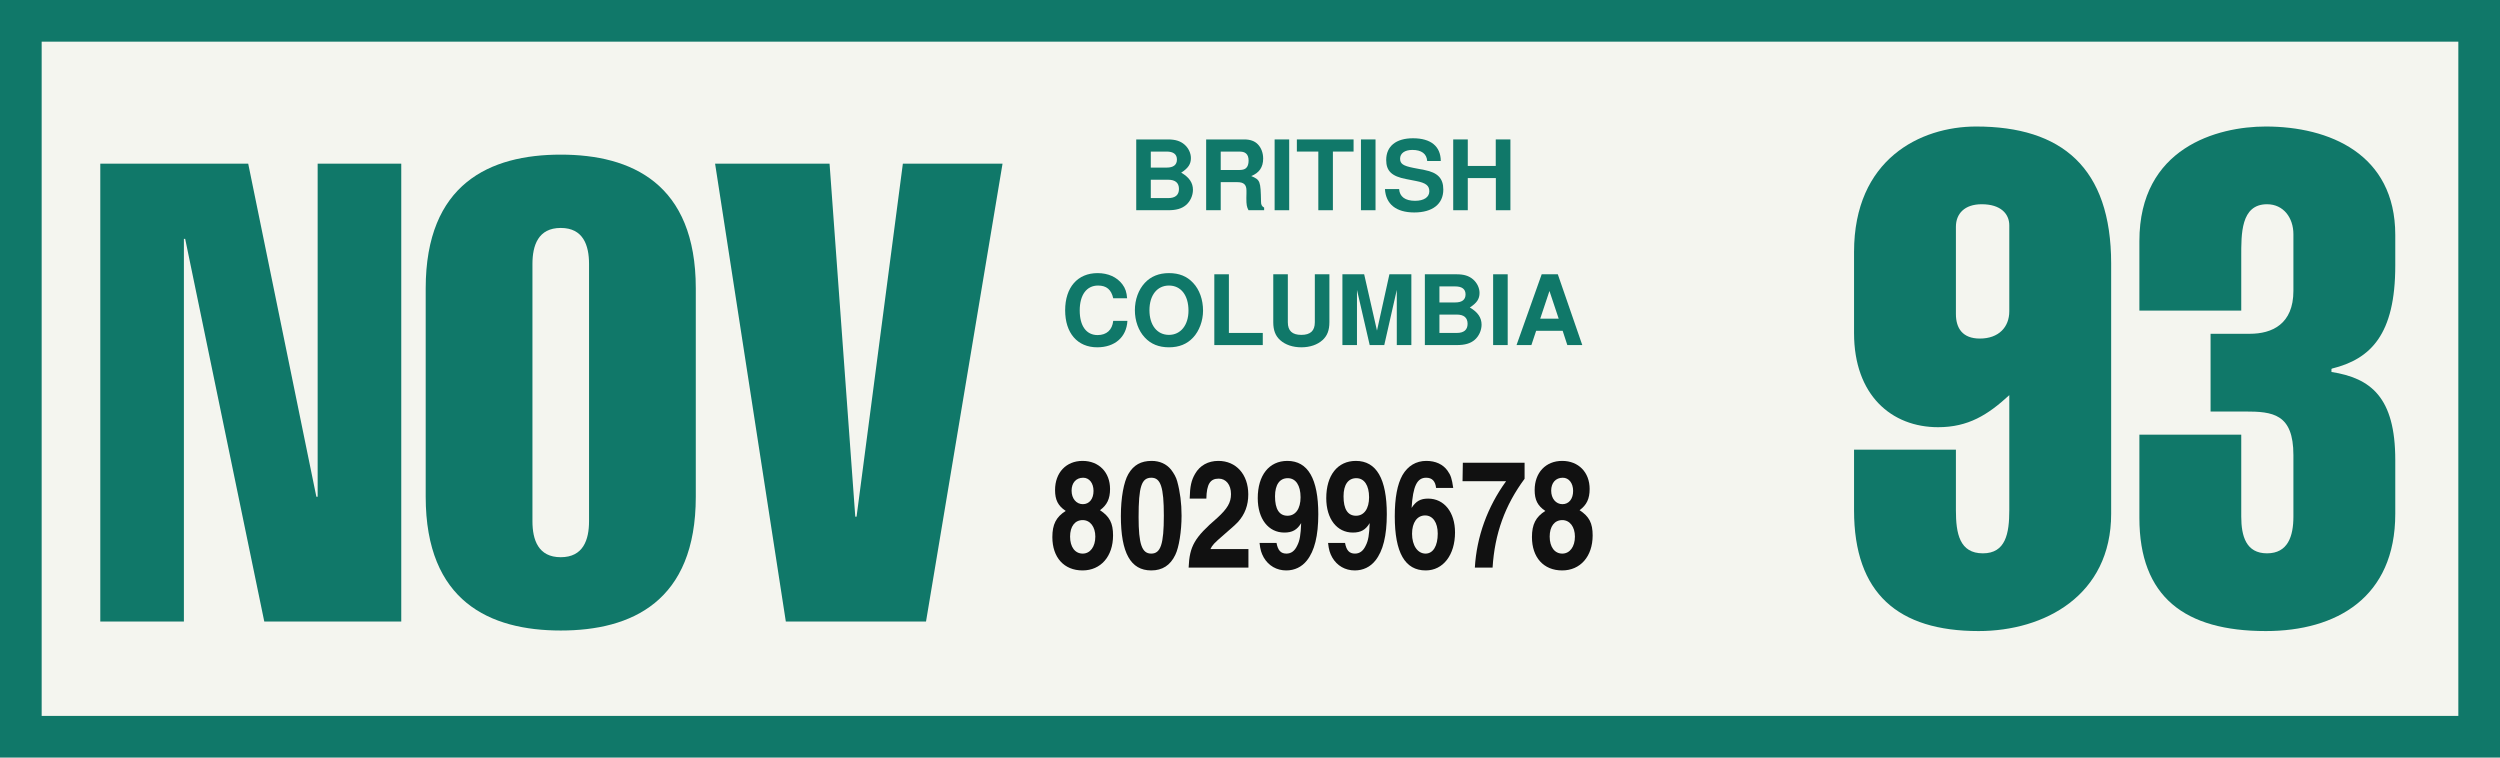
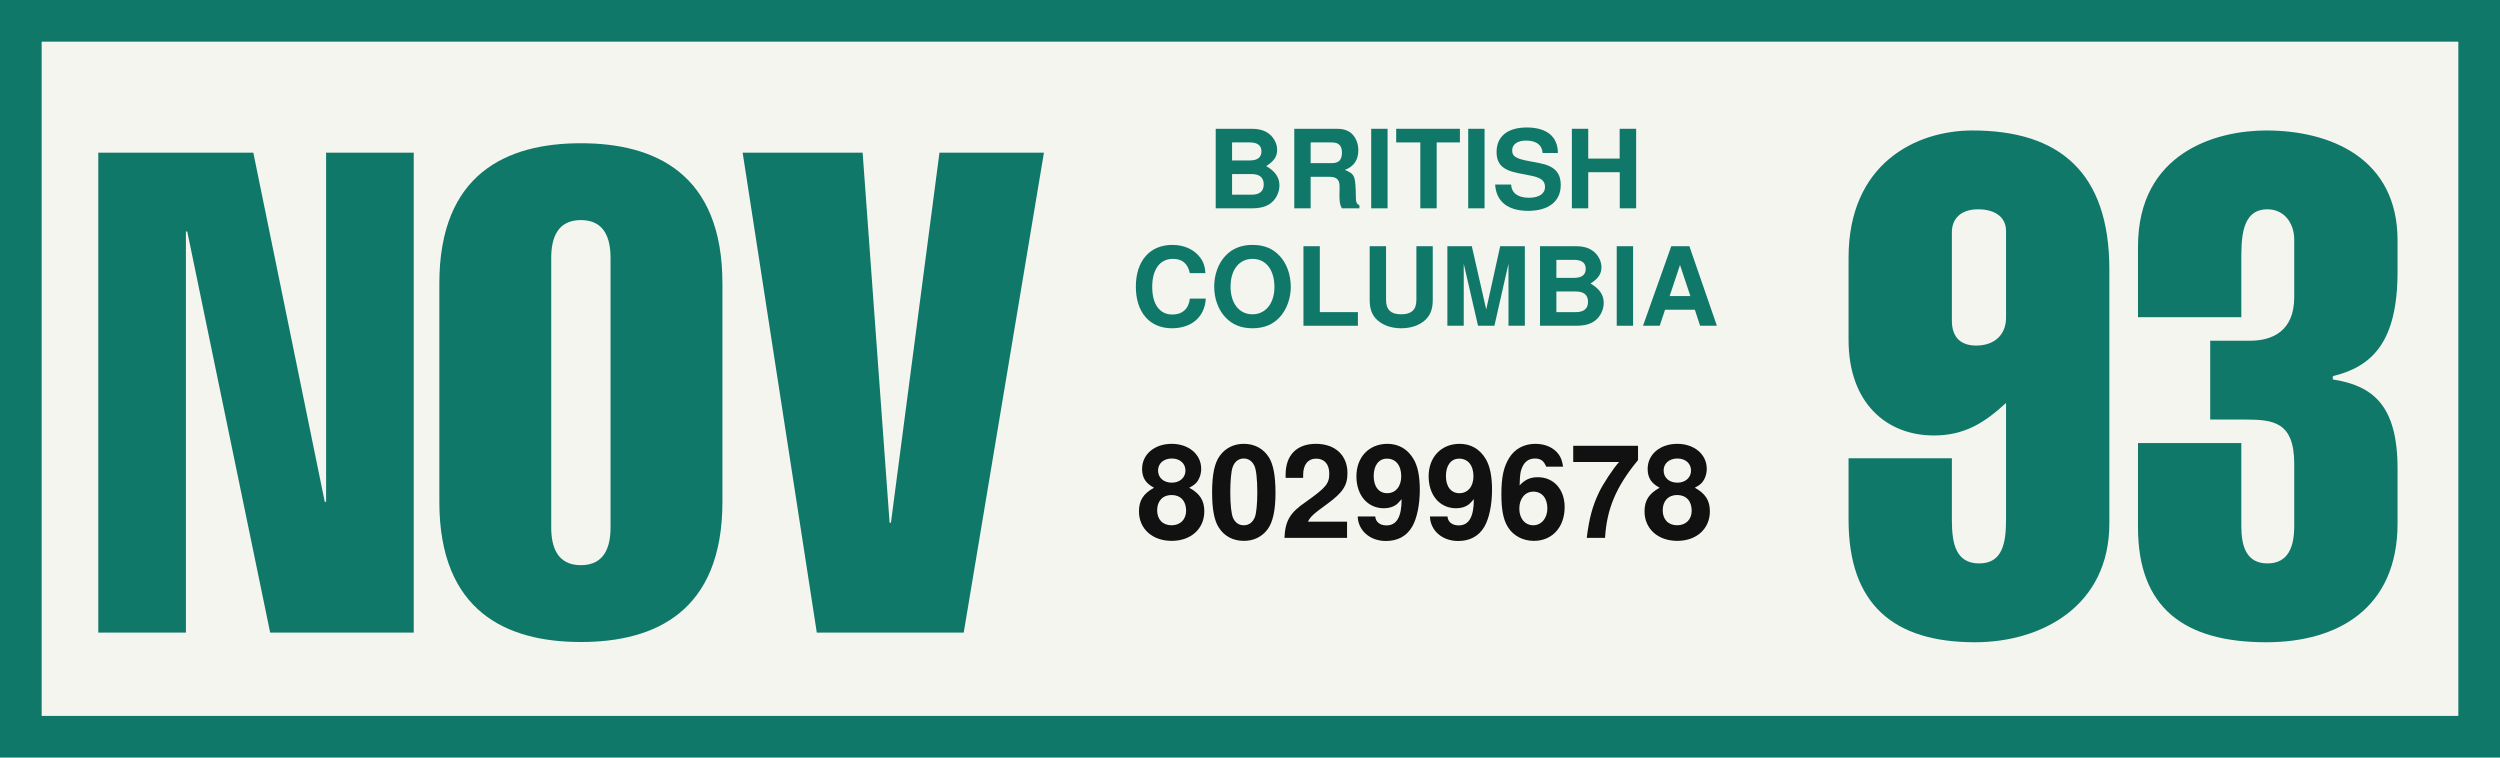
<svg xmlns="http://www.w3.org/2000/svg" viewBox="0 0 330 100" width="330" height="100">
-   <g data-role="renewal-decal" data-accuracy="photograph-reviewed reconstruction; font and colour approximate" data-printing-system="bordered" data-placement="rear">
+   <g data-role="renewal-decal" data-accuracy="photograph-reviewed reconstruction; font and colour approximate" data-printing-system="bordered" data-typography-review="1993" data-font-evidence="visual candidates; historical font identity unconfirmed" data-placement="rear">
    <rect x="0" y="0" width="330" height="100" rx="0" fill="#f4f5ef" />
    <rect x="2.75" y="2.75" width="324.5" height="94.5" fill="none" stroke="#107869" stroke-width="5.5" />
    <g data-role="decal-month" data-die="bc-decal-print-heavy-month-wide" data-fit="reduced" role="img" aria-label="NOV">
-       <g transform="translate(11.88 21.6) scale(0.6044)" fill="none" stroke="#107869" stroke-width="0" stroke-linecap="square" stroke-linejoin="round">
+       <g transform="translate(11.55 20.153) scale(0.63347)" fill="none" stroke="#107869" stroke-width="0" stroke-linecap="square" stroke-linejoin="round">
        <g transform="translate(0 0)" data-character="N" fill="#107869" stroke="none" fill-rule="evenodd">
          <path d="M2.247 100.0H20.506V16.433H20.787L38.062 100.0H67.978V0.0H49.719V72.753H49.438L34.551 0.0H2.247Z" />
        </g>
        <g transform="translate(70.225 0)" data-character="O" fill="#107869" stroke="none" fill-rule="evenodd">
          <path d="M26.404 21.91C26.404 17.837 27.669 14.045 32.584 14.045C37.5 14.045 38.764 17.837 38.764 21.91V78.09C38.764 82.163 37.5 85.955 32.584 85.955C27.669 85.955 26.404 82.163 26.404 78.09ZM62.079 27.247C62.079 4.354 48.034 -1.966 32.584 -1.966C17.135 -1.966 3.09 4.354 3.09 27.247V72.753C3.09 95.646 17.135 101.966 32.584 101.966C48.034 101.966 62.079 95.646 62.079 72.753Z" />
        </g>
        <g transform="translate(135.394 0)" data-character="V" fill="#107869" stroke="none" fill-rule="evenodd">
          <path d="M16.573 100.0H47.191L63.904 0.0H42.135L32.022 77.107H31.742L26.124 0.0H1.124Z" />
        </g>
      </g>
    </g>
    <g data-role="decal-year" data-die="bc-decal-print-heavy-year-wide" data-fit="natural" role="img" aria-label="93">
-       <g transform="translate(242.952 17.96) scale(0.6408)" fill="none" stroke="#107869" stroke-width="0" stroke-linecap="square" stroke-linejoin="round">
+       <g transform="translate(242.202 18.5) scale(0.65)" fill="none" stroke="#107869" stroke-width="0" stroke-linecap="square" stroke-linejoin="round">
        <g transform="translate(0 0)" data-character="9" fill="#107869" stroke="none" fill-rule="evenodd">
          <path d="M2.781 64.607V77.107C2.781 94.242 11.882 101.966 28.441 101.966C41.966 101.966 55.744 94.663 55.744 77.809V26.264C55.744 6.461 45.506 -1.966 27.935 -1.966C16.433 -1.966 2.781 4.775 2.781 23.876V40.59C2.781 53.371 10.492 59.972 20.098 59.972C26.292 59.972 30.337 57.444 34.761 53.371V77.107C34.761 81.882 34.003 85.955 29.326 85.955C24.522 85.955 23.764 81.882 23.764 77.107V64.607ZM28.694 41.713C25.154 41.713 23.764 39.607 23.764 36.657V18.68C23.764 16.011 25.534 14.045 29.073 14.045C32.992 14.045 34.761 16.011 34.761 18.399V36.096C34.761 39.326 32.612 41.713 28.694 41.713Z" />
        </g>
        <g transform="translate(58.652 0)" data-character="3" fill="#107869" stroke="none" fill-rule="evenodd">
          <path d="M2.907 61.517V78.652C2.907 94.944 12.261 101.966 28.947 101.966C43.483 101.966 55.618 95.084 55.618 77.809V66.713C55.618 53.792 50.562 49.86 42.472 48.596V47.753C42.472 48.034 42.472 48.034 42.598 47.893C50.562 45.927 55.618 40.871 55.618 26.685V20.365C55.618 3.652 41.966 -1.966 28.947 -1.966C18.961 -1.966 2.907 2.388 2.907 21.629V35.955H23.89V24.86C23.89 20.225 23.764 14.045 29.199 14.045C32.612 14.045 34.635 16.854 34.635 20.225V31.882C34.635 38.764 30.211 40.73 25.66 40.73H17.57V56.742H24.649C30.337 56.742 34.635 57.163 34.635 65.73V78.371C34.635 82.444 33.497 85.955 29.199 85.955C24.902 85.955 23.89 82.444 23.89 78.371V61.517Z" />
        </g>
      </g>
    </g>
    <g data-role="decal-legend" data-die="bc-decal-print-normal" data-fit="natural" role="img" aria-label="BRITISH">
-       <g transform="translate(148.932 18.405) scale(0.09345)" fill="none" stroke="#107869" stroke-width="0" stroke-linecap="square" stroke-linejoin="round">
+       <g transform="translate(159.293 17) scale(0.105)" fill="none" stroke="#107869" stroke-width="0" stroke-linecap="square" stroke-linejoin="round">
        <g transform="translate(0 0)" data-character="B" fill="#107869" stroke="none" fill-rule="evenodd">
          <path d="M11.248 100.0H56.241C67.764 100.0 75.446 97.805 81.481 92.73C87.517 87.654 91.358 79.287 91.358 71.193C91.358 61.317 86.145 53.498 74.76 46.914C84.636 40.604 88.477 34.842 88.477 26.337C88.477 19.342 85.048 12.209 79.424 7.27C73.525 2.195 66.529 0.0 55.83 0.0H11.248ZM31.824 17.147H54.184C63.786 17.147 68.724 20.988 68.724 28.395C68.724 35.94 63.786 39.781 54.184 39.781H31.824ZM31.824 56.927H56.379C66.392 56.927 71.605 61.317 71.605 69.959C71.605 78.464 66.392 82.853 56.379 82.853H31.824Z" />
        </g>
        <g transform="translate(99.04 0)" data-character="R" fill="#107869" stroke="none" fill-rule="evenodd">
          <path d="M31.55 60.357H55.144C64.06 60.357 67.901 63.923 67.901 72.154V76.269C67.764 78.875 67.764 81.344 67.764 82.853C67.764 92.318 68.313 95.199 70.782 100.0H92.867V96.296C89.712 94.513 88.477 92.455 88.477 88.066C87.929 58.573 87.38 57.202 74.623 51.715C85.871 47.325 91.495 39.232 91.495 27.023C91.495 19.067 88.752 11.797 83.951 6.859C79.424 2.195 73.114 0.0 64.609 0.0H10.974V100.0H31.55ZM31.55 43.21V17.147H56.379C62.277 17.147 64.609 17.695 67.215 19.753C69.684 21.811 70.919 25.24 70.919 29.904C70.919 34.705 69.684 38.546 67.215 40.604C64.883 42.524 62.277 43.21 56.379 43.21Z" />
        </g>
        <g transform="translate(198.08 0)" data-character="I" fill="#107869" stroke="none" fill-rule="evenodd">
          <path d="M29.218 0.0H8.642V100.0H29.218Z" />
        </g>
        <g transform="translate(236.214 0)" data-character="T" fill="#107869" stroke="none" fill-rule="evenodd">
          <path d="M52.812 17.147H82.03V0.0H1.92V17.147H32.236V100.0H52.812Z" />
        </g>
        <g transform="translate(320.027 0)" data-character="I" fill="#107869" stroke="none" fill-rule="evenodd">
          <path d="M29.218 0.0H8.642V100.0H29.218Z" />
        </g>
        <g transform="translate(358.161 0)" data-character="S" fill="#107869" stroke="none" fill-rule="evenodd">
          <path d="M83.265 30.453C83.128 9.739 69.273 -1.646 44.033 -1.646C20.027 -1.646 6.173 9.602 6.173 29.081C6.173 44.582 13.992 52.126 34.294 55.967L48.285 58.711C62.003 61.317 67.078 65.158 67.078 73.251C67.078 81.619 59.396 86.694 46.914 86.694C32.922 86.694 25.103 80.796 24.417 70.096H4.39C5.624 91.495 20.302 103.155 45.816 103.155C71.605 103.155 86.831 91.221 86.831 70.782C86.831 55.007 78.875 46.776 60.357 43.21L44.719 40.192C30.041 37.311 25.789 34.431 25.789 27.16C25.789 19.616 32.373 14.815 43.073 14.815C56.104 14.815 63.374 20.302 64.06 30.453Z" />
        </g>
        <g transform="translate(449.656 0)" data-character="H" fill="#107869" stroke="none" fill-rule="evenodd">
          <path d="M69.547 54.595V100.0H90.123V0.0H69.41V37.449H29.904V0.0H9.328V100.0H29.904V54.595Z" />
        </g>
      </g>
    </g>
    <g data-role="decal-legend" data-die="bc-decal-print-normal" data-fit="natural" role="img" aria-label="COLUMBIA">
-       <g transform="translate(140.036 36.205) scale(0.09345)" fill="none" stroke="#107869" stroke-width="0" stroke-linecap="square" stroke-linejoin="round">
+       <g transform="translate(149.298 32.5) scale(0.105)" fill="none" stroke="#107869" stroke-width="0" stroke-linecap="square" stroke-linejoin="round">
        <g transform="translate(0 0)" data-character="C" fill="#107869" stroke="none" fill-rule="evenodd">
          <path d="M93.553 33.882C92.867 25.24 91.084 19.753 86.831 14.129C79.15 3.978 66.804 -1.646 51.852 -1.646C23.594 -1.646 6.036 18.519 6.036 50.892C6.036 83.128 23.457 103.155 51.303 103.155C76.269 103.155 92.73 88.752 93.964 65.844H73.937C72.565 78.601 64.609 85.871 51.852 85.871C35.94 85.871 26.612 72.977 26.612 51.166C26.612 29.081 36.351 15.912 52.538 15.912C64.472 15.912 71.193 21.674 73.937 33.882Z" />
        </g>
        <g transform="translate(99.04 0)" data-character="O" fill="#107869" stroke="none" fill-rule="evenodd">
          <path d="M53.498 -1.646C39.506 -1.646 27.984 3.018 19.479 12.209C10.562 21.811 5.487 35.802 5.487 50.754C5.487 65.706 10.562 79.835 19.479 89.3C28.121 98.628 39.369 103.155 53.635 103.155C67.901 103.155 79.15 98.628 87.791 89.3C96.433 80.11 101.783 65.569 101.783 51.44C101.783 35.802 96.708 21.674 87.791 12.209C79.012 2.743 68.038 -1.646 53.498 -1.646ZM53.635 15.912C70.508 15.912 81.207 29.63 81.207 51.303C81.207 71.879 70.096 85.597 53.635 85.597C36.9 85.597 26.063 71.879 26.063 50.754C26.063 29.63 36.9 15.912 53.635 15.912Z" />
        </g>
        <g transform="translate(205.762 0)" data-character="L" fill="#107869" stroke="none" fill-rule="evenodd">
          <path d="M31.55 0.0H10.974V100.0H79.424V82.853H31.55Z" />
        </g>
        <g transform="translate(289.575 0)" data-character="U" fill="#107869" stroke="none" fill-rule="evenodd">
          <path d="M69.136 0.0V67.764C69.136 79.835 62.963 85.597 50.069 85.597C37.174 85.597 31.001 79.835 31.001 67.764V0.0H10.425V67.764C10.425 79.012 13.443 86.968 20.165 93.004C27.435 99.588 37.997 103.155 50.069 103.155C62.14 103.155 72.702 99.588 79.973 93.004C86.694 86.968 89.712 79.012 89.712 67.764V0.0Z" />
        </g>
        <g transform="translate(388.615 0)" data-character="M" fill="#107869" stroke="none" fill-rule="evenodd">
          <path d="M29.63 22.085 47.599 100.0H68.176L85.871 22.085V100.0H106.447V0.0H75.446L57.888 79.561L39.781 0.0H9.053V100.0H29.63Z" />
        </g>
        <g transform="translate(502.881 0)" data-character="B" fill="#107869" stroke="none" fill-rule="evenodd">
          <path d="M11.248 100.0H56.241C67.764 100.0 75.446 97.805 81.481 92.73C87.517 87.654 91.358 79.287 91.358 71.193C91.358 61.317 86.145 53.498 74.76 46.914C84.636 40.604 88.477 34.842 88.477 26.337C88.477 19.342 85.048 12.209 79.424 7.27C73.525 2.195 66.529 0.0 55.83 0.0H11.248ZM31.824 17.147H54.184C63.786 17.147 68.724 20.988 68.724 28.395C68.724 35.94 63.786 39.781 54.184 39.781H31.824ZM31.824 56.927H56.379C66.392 56.927 71.605 61.317 71.605 69.959C71.605 78.464 66.392 82.853 56.379 82.853H31.824Z" />
        </g>
        <g transform="translate(601.921 0)" data-character="I" fill="#107869" stroke="none" fill-rule="evenodd">
          <path d="M29.218 0.0H8.642V100.0H29.218Z" />
        </g>
        <g transform="translate(640.055 0)" data-character="A" fill="#107869" stroke="none" fill-rule="evenodd">
          <path d="M68.724 79.835 75.309 100.0H96.433L61.866 0.0H39.095L3.567 100.0H24.554L31.276 79.835ZM63.1 62.689H37.037L50.069 23.594Z" />
        </g>
      </g>
    </g>
-     <g data-role="decal-serial" data-die="bc-decal-print-control-bold" data-fit="natural" role="img" aria-label="80299678">
-       <g transform="translate(138.395 60.68) scale(0.1424)" fill="none" stroke="#111111" stroke-width="0" stroke-linecap="square" stroke-linejoin="round">
+     <g data-role="decal-serial" data-die="bc-decal-print-normal" data-fit="natural" role="img" aria-label="80299678">
+       <g transform="translate(149.966 58.5) scale(0.125)" fill="none" stroke="#111111" stroke-width="0" stroke-linecap="square" stroke-linejoin="round">
        <g transform="translate(0 0)" data-character="8" fill="#111111" stroke="none" fill-rule="evenodd">
-           <path d="M47.772 46.797C54.318 42.061 57.103 36.212 57.103 27.159C57.103 11.699 46.797 1.114 31.616 1.114C16.435 1.114 6.128 11.978 6.128 28.134C6.128 37.326 8.914 42.758 16.017 47.493C7.103 53.064 3.621 60.028 3.621 71.727C3.621 90.669 14.485 102.646 31.616 102.646C48.468 102.646 59.889 89.694 59.889 70.195C59.889 58.774 56.685 52.646 47.772 46.797ZM32.173 16.713C37.883 16.713 41.783 21.727 41.783 28.969C41.783 36.351 37.883 41.226 31.894 41.226C25.766 41.226 21.448 35.933 21.448 28.691C21.448 21.448 25.627 16.713 32.173 16.713ZM31.755 55.989C38.719 55.989 43.454 62.256 43.454 71.309C43.454 80.641 38.719 87.047 31.755 87.047C24.652 87.047 20.056 80.919 20.056 71.309C20.056 61.838 24.513 55.989 31.755 55.989Z" />
+           <path d="M56.104 47.051C59.396 45.267 60.905 44.307 62.414 42.936C66.392 39.232 68.724 33.333 68.724 27.023C68.724 11.797 55.556 0.686 37.586 0.686C19.479 0.686 6.31 11.797 6.31 27.16C6.31 36.488 10.151 42.387 18.93 47.051C7.682 53.224 3.018 60.494 3.018 72.016C3.018 90.398 17.147 103.155 37.586 103.155C57.888 103.155 72.016 90.398 72.016 72.016C72.016 60.494 67.353 53.224 56.104 47.051ZM37.723 16.187C46.228 16.187 52.126 21.399 52.126 28.944C52.126 36.351 46.091 41.701 37.723 41.701C29.081 41.701 23.182 36.488 23.182 28.807C23.182 21.399 29.081 16.187 37.723 16.187ZM37.449 54.733C46.914 54.733 52.812 61.043 52.812 71.193C52.812 80.521 46.776 86.694 37.449 86.694C28.121 86.694 22.222 80.521 22.222 70.919C22.222 61.043 28.121 54.733 37.449 54.733Z" />
        </g>
-         <g transform="translate(63.51 0)" data-character="0" fill="#111111" stroke="none" fill-rule="evenodd">
-           <path d="M32.173 1.114C22.284 1.114 15.46 4.875 10.585 13.231C6.267 20.613 3.621 35.376 3.621 52.228C3.621 86.351 12.674 102.646 31.755 102.646C42.061 102.646 49.443 97.911 54.039 88.301C57.521 81.337 59.889 66.156 59.889 51.811C59.889 40.251 58.496 29.666 55.85 20.056C54.875 16.295 52.786 12.674 50.139 9.192C45.822 3.9 39.554 1.114 32.173 1.114ZM31.894 16.713C40.529 16.713 43.454 25.487 43.454 51.811C43.454 78.273 40.529 87.047 31.755 87.047C23.12 87.047 20.056 78.273 20.056 53.203C20.056 25.07 22.702 16.713 31.894 16.713Z" />
+         <g transform="translate(76.269 0)" data-character="0" fill="#111111" stroke="none" fill-rule="evenodd">
+           <path d="M37.449 0.686C27.023 0.686 18.107 5.075 12.209 13.169C6.584 20.713 3.978 33.059 3.978 51.989C3.978 69.273 6.173 81.344 10.837 88.752C16.598 98.08 26.063 103.155 37.449 103.155C48.011 103.155 56.653 98.903 62.689 90.809C68.176 83.265 70.919 70.782 70.919 52.538C70.919 34.705 68.724 22.634 64.06 15.089C58.299 5.761 48.834 0.686 37.449 0.686ZM37.449 16.187C42.387 16.187 46.365 18.93 48.697 24.005C50.617 28.121 51.715 38.683 51.715 52.126C51.715 63.1 50.754 73.8 49.246 77.778C47.051 83.539 42.936 86.694 37.449 86.694C32.373 86.694 28.532 84.088 26.2 79.15C24.28 75.034 23.182 64.883 23.182 51.852C23.182 40.329 24.143 29.355 25.652 25.377C27.709 19.479 31.962 16.187 37.449 16.187Z" />
        </g>
-         <g transform="translate(127.02 0)" data-character="2" fill="#111111" stroke="none" fill-rule="evenodd">
-           <path d="M19.359 36.072C19.638 22.702 22.841 17.549 30.78 17.549C37.604 17.549 42.201 23.259 42.201 31.894C42.201 39.694 38.858 45.404 29.526 53.9C8.357 72.145 3.76 80.084 2.925 100.0H58.357V82.869H23.12C24.93 79.109 26.323 77.577 35.515 69.638C46.518 60.028 46.518 60.028 48.607 57.799C55.153 50.557 58.217 42.201 58.217 32.173C58.217 13.649 46.936 1.114 30.501 1.114C21.031 1.114 13.37 5.292 8.914 13.092C5.432 19.081 4.178 24.652 3.9 36.072Z" />
+         <g transform="translate(152.538 0)" data-character="2" fill="#111111" stroke="none" fill-rule="evenodd">
+           <path d="M70.233 82.853H28.944C31.55 77.641 34.568 74.76 48.834 64.472C65.706 52.126 70.645 44.856 70.645 31.55C70.645 12.757 57.613 0.686 37.311 0.686C17.147 0.686 5.35 12.62 5.35 33.196V36.626H23.868V33.471C23.868 22.634 28.944 16.324 37.723 16.324C46.228 16.324 51.44 22.222 51.44 31.962C51.44 42.798 48.148 46.776 26.475 62.14C10.014 73.388 4.938 81.893 4.115 100.0H70.233Z" />
        </g>
-         <g transform="translate(190.53 0)" data-character="9" fill="#111111" stroke="none" fill-rule="evenodd">
-           <path d="M5.153 77.159C5.85 83.565 6.825 86.63 9.053 90.669C13.51 98.329 21.031 102.646 29.944 102.646C37.604 102.646 44.29 99.443 49.025 93.454C56.128 84.54 59.61 70.474 59.61 50.557C59.61 17.688 50.0 1.114 30.919 1.114C14.067 1.114 3.482 14.345 3.482 35.655C3.482 54.875 13.37 67.549 28.134 67.549C35.515 67.549 39.972 65.042 43.733 58.774C43.315 69.638 42.479 74.93 40.111 79.526C37.744 84.68 34.401 87.047 30.084 87.047C24.93 87.047 22.145 84.123 20.891 77.159ZM31.337 17.131C38.719 17.131 43.175 23.816 43.175 34.819C43.175 45.404 38.579 51.95 31.058 51.95C23.398 51.95 19.499 45.822 19.499 33.983C19.499 23.12 23.816 17.131 31.337 17.131Z" />
+         <g transform="translate(228.807 0)" data-character="9" fill="#111111" stroke="none" fill-rule="evenodd">
+           <path d="M5.213 77.366C5.624 92.318 18.244 103.292 34.979 103.292C47.462 103.292 56.927 98.08 62.689 88.203C67.764 79.561 70.782 64.883 70.782 49.246C70.782 34.979 68.587 24.005 64.06 16.598C57.888 6.173 48.285 0.686 36.626 0.686C17.147 0.686 3.841 14.678 3.841 34.979C3.841 55.007 15.638 68.724 32.922 68.724C37.86 68.724 42.524 67.353 45.542 65.158C47.325 63.923 48.422 62.689 51.578 59.122C51.578 77.915 46.365 86.831 35.528 86.831C28.669 86.831 24.143 83.128 23.731 77.366ZM36.077 16.324C45.405 16.324 51.166 23.457 51.166 34.979C51.166 45.679 45.267 52.812 36.351 52.812C27.572 52.812 22.085 45.953 22.085 34.705C22.085 23.457 27.435 16.324 36.077 16.324Z" />
        </g>
-         <g transform="translate(254.04 0)" data-character="9" fill="#111111" stroke="none" fill-rule="evenodd">
-           <path d="M5.153 77.159C5.85 83.565 6.825 86.63 9.053 90.669C13.51 98.329 21.031 102.646 29.944 102.646C37.604 102.646 44.29 99.443 49.025 93.454C56.128 84.54 59.61 70.474 59.61 50.557C59.61 17.688 50.0 1.114 30.919 1.114C14.067 1.114 3.482 14.345 3.482 35.655C3.482 54.875 13.37 67.549 28.134 67.549C35.515 67.549 39.972 65.042 43.733 58.774C43.315 69.638 42.479 74.93 40.111 79.526C37.744 84.68 34.401 87.047 30.084 87.047C24.93 87.047 22.145 84.123 20.891 77.159ZM31.337 17.131C38.719 17.131 43.175 23.816 43.175 34.819C43.175 45.404 38.579 51.95 31.058 51.95C23.398 51.95 19.499 45.822 19.499 33.983C19.499 23.12 23.816 17.131 31.337 17.131Z" />
+         <g transform="translate(305.076 0)" data-character="9" fill="#111111" stroke="none" fill-rule="evenodd">
+           <path d="M5.213 77.366C5.624 92.318 18.244 103.292 34.979 103.292C47.462 103.292 56.927 98.08 62.689 88.203C67.764 79.561 70.782 64.883 70.782 49.246C70.782 34.979 68.587 24.005 64.06 16.598C57.888 6.173 48.285 0.686 36.626 0.686C17.147 0.686 3.841 14.678 3.841 34.979C3.841 55.007 15.638 68.724 32.922 68.724C37.86 68.724 42.524 67.353 45.542 65.158C47.325 63.923 48.422 62.689 51.578 59.122C51.578 77.915 46.365 86.831 35.528 86.831C28.669 86.831 24.143 83.128 23.731 77.366ZM36.077 16.324C45.405 16.324 51.166 23.457 51.166 34.979C51.166 45.679 45.267 52.812 36.351 52.812C27.572 52.812 22.085 45.953 22.085 34.705C22.085 23.457 27.435 16.324 36.077 16.324Z" />
        </g>
-         <g transform="translate(317.55 0)" data-character="6" fill="#111111" stroke="none" fill-rule="evenodd">
-           <path d="M57.66 26.184C56.407 17.409 55.432 14.485 52.368 10.167C48.189 4.318 41.365 1.114 32.73 1.114C23.259 1.114 15.599 5.71 10.585 14.345C5.85 22.841 3.482 35.237 3.482 52.507C3.482 86.212 12.953 102.646 32.173 102.646C48.329 102.646 59.331 88.301 59.331 67.409C59.331 48.747 49.304 36.072 34.401 36.072C27.298 36.072 23.12 38.44 19.081 44.708C20.334 24.513 24.095 16.713 32.591 16.713C38.022 16.713 41.086 19.777 41.783 26.184ZM31.616 51.671C38.719 51.671 43.315 58.217 43.315 68.524C43.315 79.944 38.997 87.047 32.033 87.047C24.652 87.047 19.499 79.526 19.499 68.663C19.499 58.217 24.234 51.671 31.616 51.671Z" />
+         <g transform="translate(381.345 0)" data-character="6" fill="#111111" stroke="none" fill-rule="evenodd">
+           <path d="M69.547 24.829C68.587 18.519 67.353 15.364 64.883 11.797C59.808 4.801 50.892 0.686 40.329 0.686C28.258 0.686 18.381 6.036 12.483 15.775C6.722 25.24 4.39 36.077 4.39 53.772C4.39 70.508 6.447 80.933 11.385 88.752C17.01 97.805 27.16 103.155 38.683 103.155C58.025 103.155 71.193 88.752 71.193 67.49C71.193 48.834 59.671 35.94 42.936 35.94C34.979 35.94 29.63 38.272 23.594 44.582L23.731 42.524C24.005 33.471 24.417 30.59 25.789 26.886C28.395 19.753 33.059 16.187 39.781 16.187C45.953 16.187 49.246 18.656 51.715 24.829ZM38.134 51.166C47.188 51.166 52.949 58.025 52.949 68.861C52.949 79.15 46.639 86.694 38.134 86.694C29.355 86.694 23.32 79.561 23.32 69.136C23.32 58.573 29.355 51.166 38.134 51.166Z" />
        </g>
-         <g transform="translate(381.06 0)" data-character="7" fill="#111111" stroke="none" fill-rule="evenodd">
-           <path d="M60.306 2.786H3.064L2.786 19.916H43.175C25.905 43.733 15.877 71.309 14.206 100.0H30.641C32.591 68.663 42.061 42.34 60.306 17.688Z" />
+         <g transform="translate(457.614 0)" data-character="7" fill="#111111" stroke="none" fill-rule="evenodd">
+           <path d="M72.428 2.743H3.978V19.89H52.401C46.502 26.2 34.842 43.896 31.001 52.401C24.28 66.529 20.85 79.287 18.244 100.0H37.586C39.369 69.273 49.383 45.679 72.428 17.833Z" />
        </g>
-         <g transform="translate(444.57 0)" data-character="8" fill="#111111" stroke="none" fill-rule="evenodd">
-           <path d="M47.772 46.797C54.318 42.061 57.103 36.212 57.103 27.159C57.103 11.699 46.797 1.114 31.616 1.114C16.435 1.114 6.128 11.978 6.128 28.134C6.128 37.326 8.914 42.758 16.017 47.493C7.103 53.064 3.621 60.028 3.621 71.727C3.621 90.669 14.485 102.646 31.616 102.646C48.468 102.646 59.889 89.694 59.889 70.195C59.889 58.774 56.685 52.646 47.772 46.797ZM32.173 16.713C37.883 16.713 41.783 21.727 41.783 28.969C41.783 36.351 37.883 41.226 31.894 41.226C25.766 41.226 21.448 35.933 21.448 28.691C21.448 21.448 25.627 16.713 32.173 16.713ZM31.755 55.989C38.719 55.989 43.454 62.256 43.454 71.309C43.454 80.641 38.719 87.047 31.755 87.047C24.652 87.047 20.056 80.919 20.056 71.309C20.056 61.838 24.513 55.989 31.755 55.989Z" />
+         <g transform="translate(533.883 0)" data-character="8" fill="#111111" stroke="none" fill-rule="evenodd">
+           <path d="M56.104 47.051C59.396 45.267 60.905 44.307 62.414 42.936C66.392 39.232 68.724 33.333 68.724 27.023C68.724 11.797 55.556 0.686 37.586 0.686C19.479 0.686 6.31 11.797 6.31 27.16C6.31 36.488 10.151 42.387 18.93 47.051C7.682 53.224 3.018 60.494 3.018 72.016C3.018 90.398 17.147 103.155 37.586 103.155C57.888 103.155 72.016 90.398 72.016 72.016C72.016 60.494 67.353 53.224 56.104 47.051ZM37.723 16.187C46.228 16.187 52.126 21.399 52.126 28.944C52.126 36.351 46.091 41.701 37.723 41.701C29.081 41.701 23.182 36.488 23.182 28.807C23.182 21.399 29.081 16.187 37.723 16.187ZM37.449 54.733C46.914 54.733 52.812 61.043 52.812 71.193C52.812 80.521 46.776 86.694 37.449 86.694C28.121 86.694 22.222 80.521 22.222 70.919C22.222 61.043 28.121 54.733 37.449 54.733Z" />
        </g>
      </g>
    </g>
  </g>
</svg>
